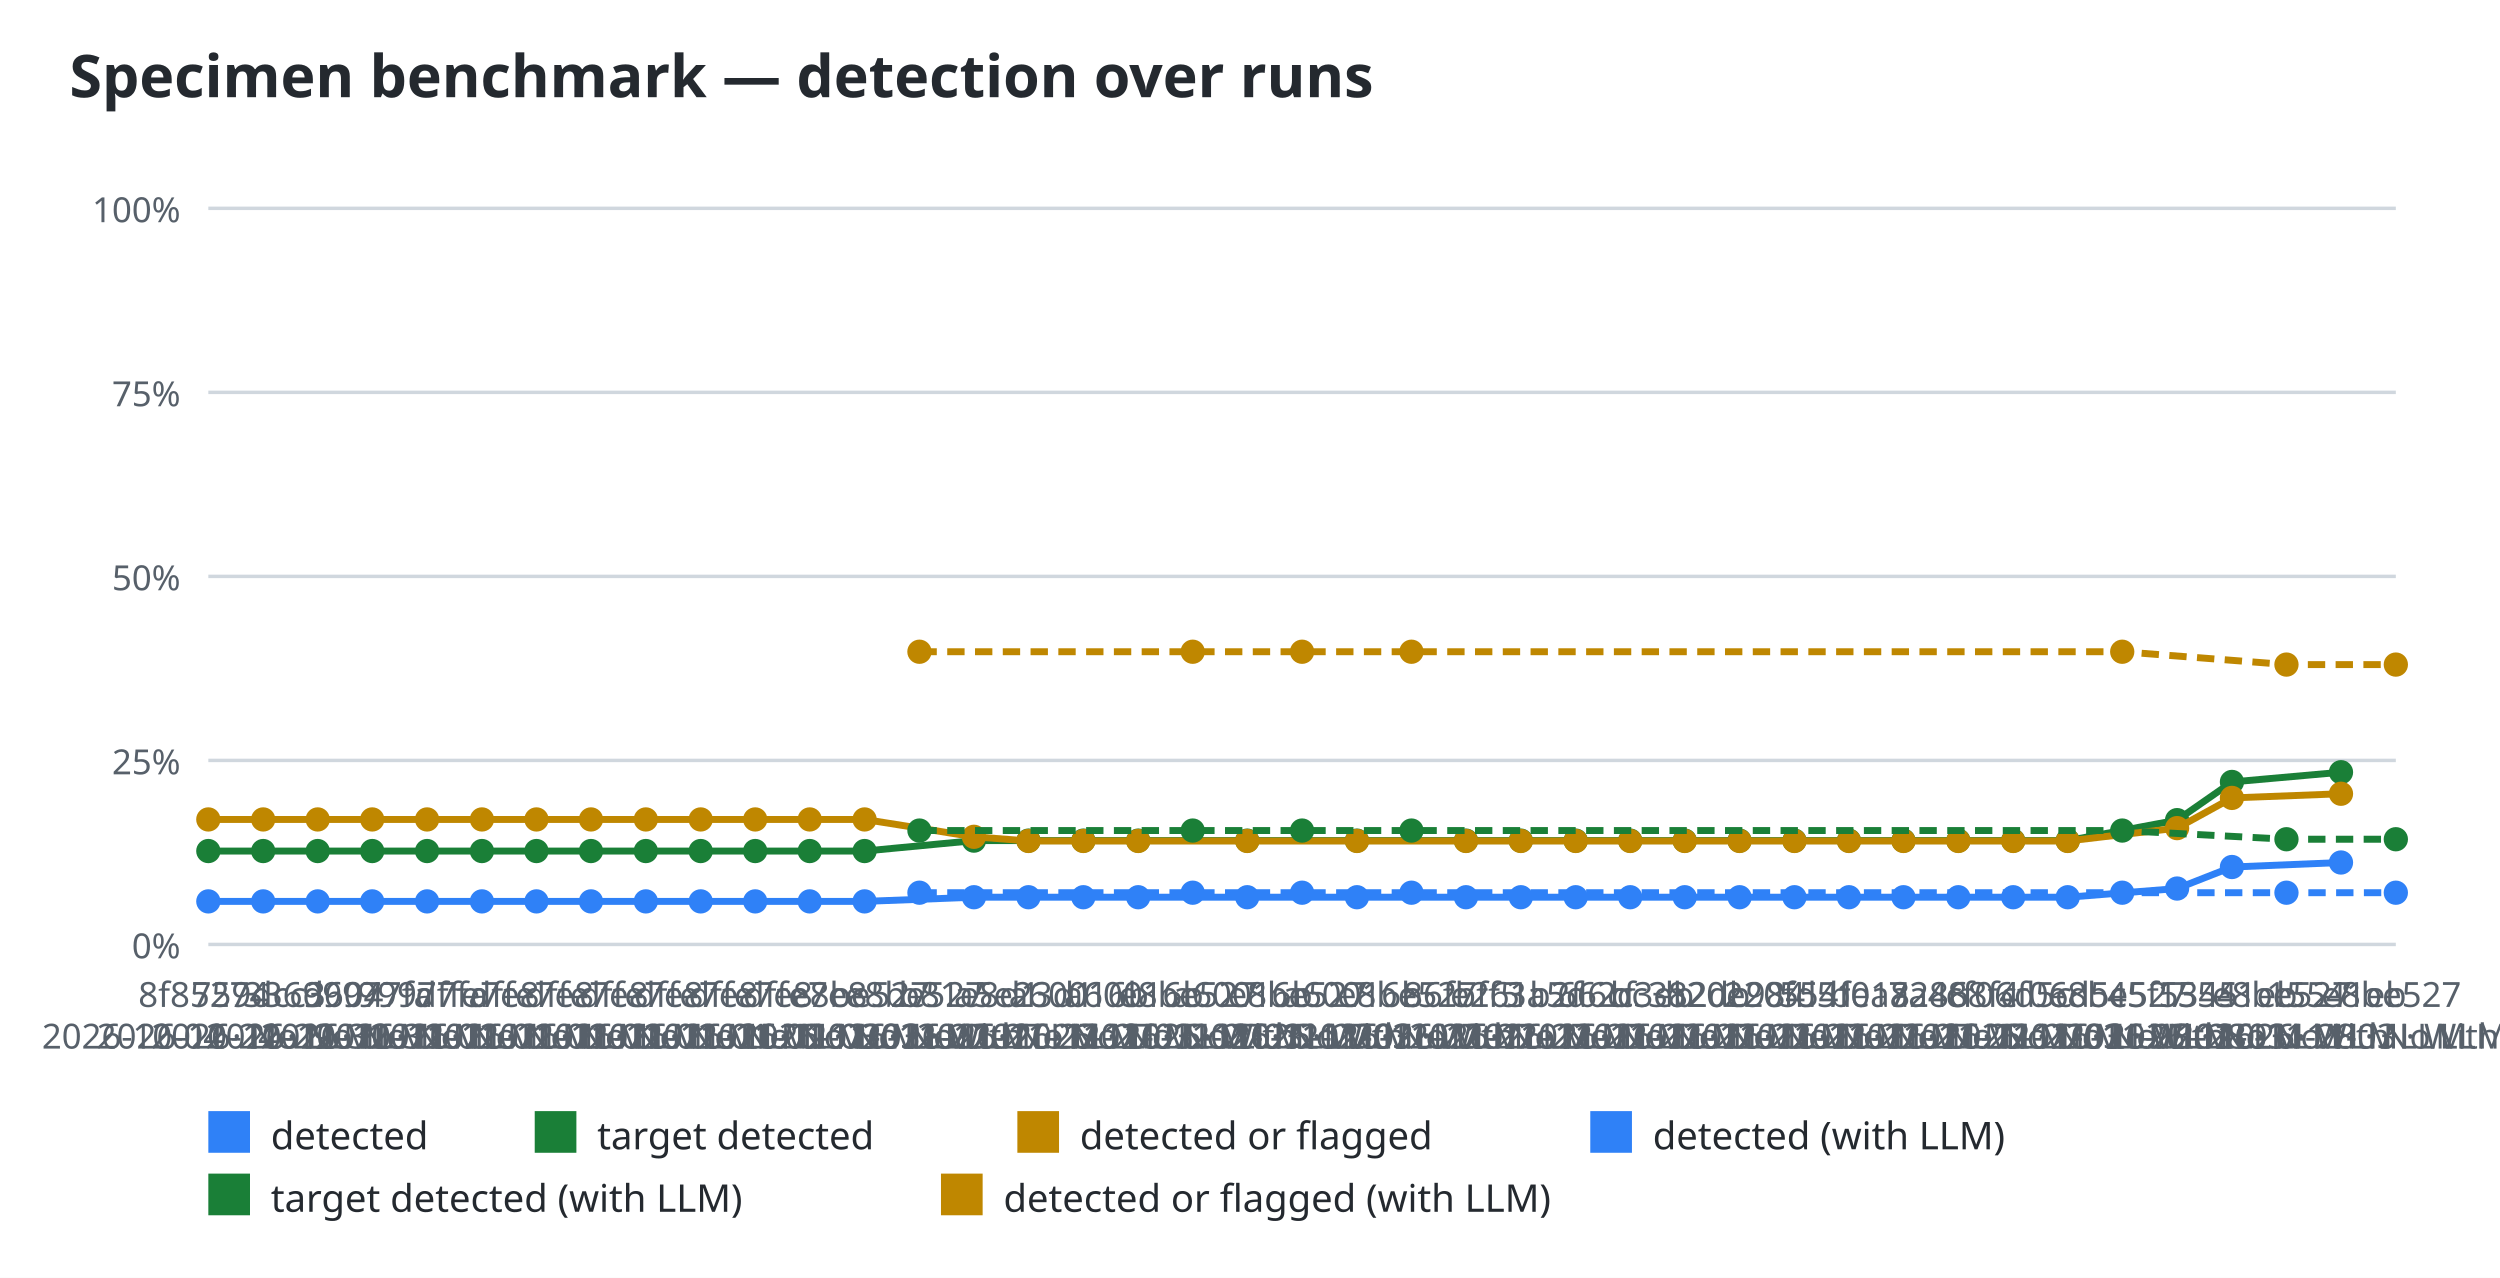
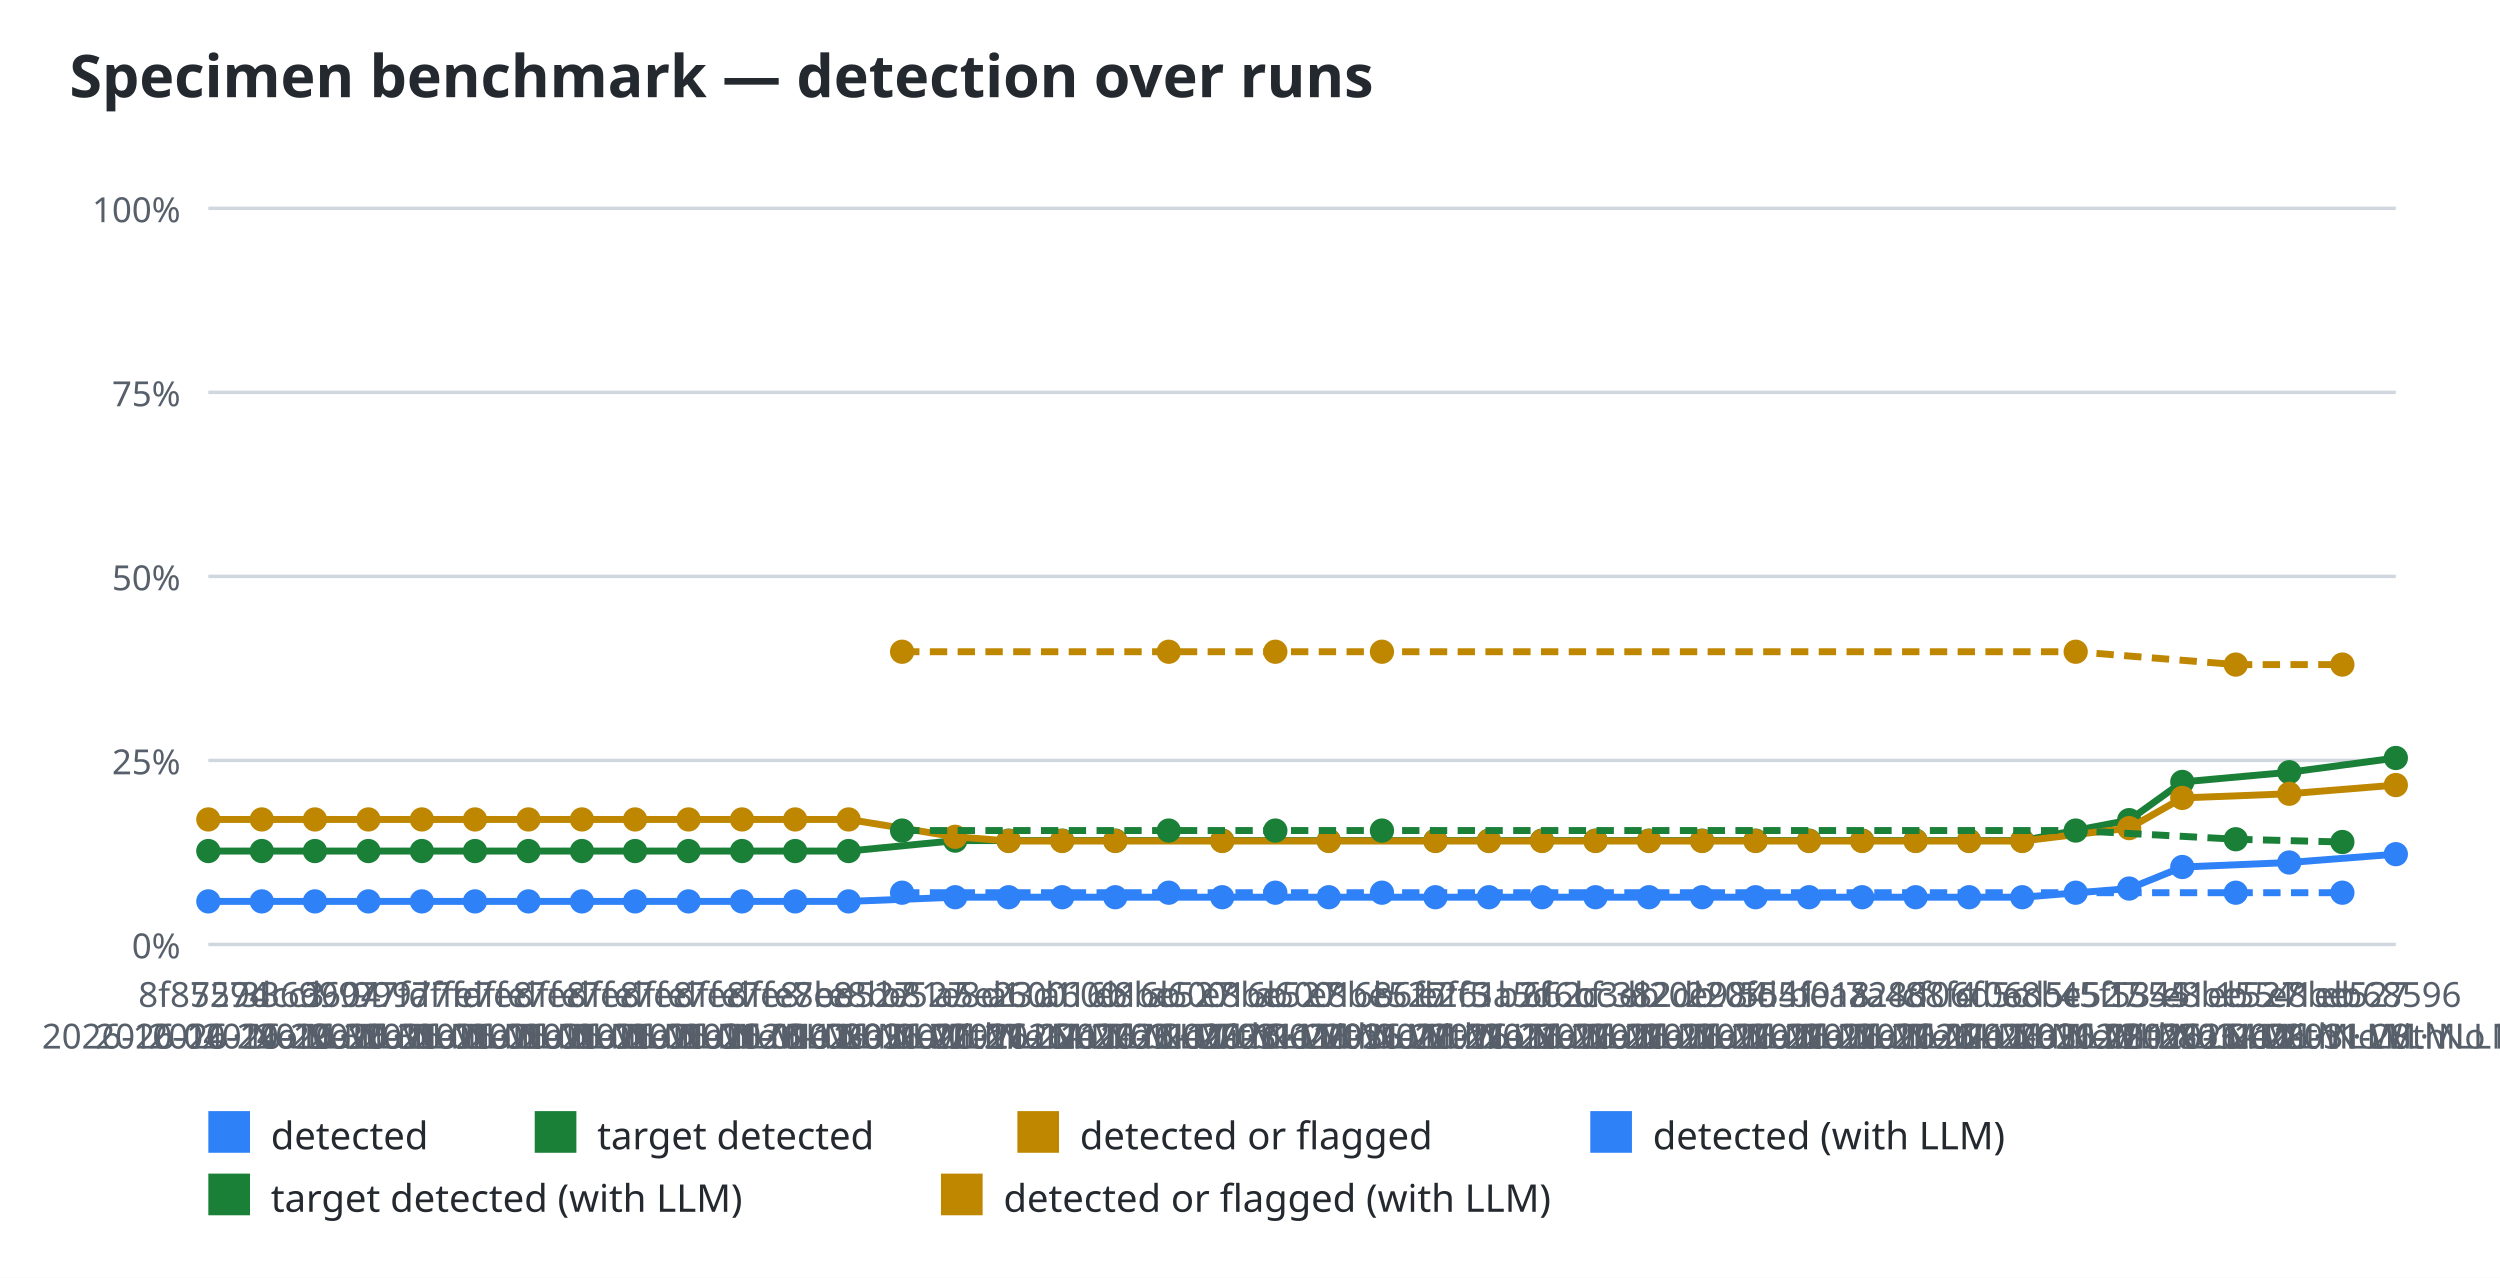
<svg xmlns="http://www.w3.org/2000/svg" viewBox="0 0 720 368" font-family="sans-serif">
  <rect width="720" height="368" fill="white" />
  <text x="20" y="28" font-size="17" font-weight="bold" fill="#24292f">Specimen benchmark — detection over runs</text>
  <line x1="60" y1="272.0" x2="690" y2="272.0" stroke="#d0d7de" stroke-width="1" />
  <text x="52" y="276.0" font-size="10" fill="#57606a" text-anchor="end">0%</text>
  <line x1="60" y1="219.0" x2="690" y2="219.0" stroke="#d0d7de" stroke-width="1" />
  <text x="52" y="223.0" font-size="10" fill="#57606a" text-anchor="end">25%</text>
  <line x1="60" y1="166.0" x2="690" y2="166.0" stroke="#d0d7de" stroke-width="1" />
  <text x="52" y="170.0" font-size="10" fill="#57606a" text-anchor="end">50%</text>
  <line x1="60" y1="113.0" x2="690" y2="113.0" stroke="#d0d7de" stroke-width="1" />
  <text x="52" y="117.0" font-size="10" fill="#57606a" text-anchor="end">75%</text>
  <line x1="60" y1="60.0" x2="690" y2="60.0" stroke="#d0d7de" stroke-width="1" />
  <text x="52" y="64.0" font-size="10" fill="#57606a" text-anchor="end">100%</text>
-   <polyline points="60.0,259.6 75.8,259.6 91.5,259.6 107.2,259.6 123.0,259.6 138.8,259.6 154.5,259.6 170.2,259.6 186.0,259.6 201.8,259.6 217.5,259.6 233.2,259.6 249.0,259.6 280.5,258.4 296.2,258.4 312.0,258.4 327.8,258.4 359.2,258.4 390.8,258.4 422.2,258.4 438.0,258.4 453.8,258.4 469.5,258.4 485.2,258.4 501.0,258.4 516.8,258.4 532.5,258.4 548.2,258.4 564.0,258.4 579.8,258.4 595.5,258.4 627.0,255.9 642.8,249.7 674.2,248.4" fill="none" stroke="#2f81f7" stroke-width="2" />
+   <polyline points="60.0,259.6 75.4,259.6 90.7,259.6 106.1,259.6 121.5,259.6 136.8,259.6 152.2,259.6 167.6,259.6 182.9,259.6 198.3,259.6 213.7,259.6 229.0,259.6 244.4,259.6 275.1,258.4 290.5,258.4 305.9,258.4 321.2,258.4 352.0,258.4 382.7,258.4 413.4,258.4 428.8,258.4 444.1,258.4 459.5,258.4 474.9,258.4 490.2,258.4 505.6,258.4 521.0,258.4 536.3,258.4 551.7,258.4 567.1,258.4 582.4,258.4 613.2,255.9 628.5,249.7 659.3,248.4 690.0,246.0" fill="none" stroke="#2f81f7" stroke-width="2" />
  <circle cx="60.0" cy="259.6" r="3.5" fill="#2f81f7" />
-   <circle cx="75.8" cy="259.6" r="3.5" fill="#2f81f7" />
-   <circle cx="91.5" cy="259.6" r="3.5" fill="#2f81f7" />
-   <circle cx="107.2" cy="259.6" r="3.5" fill="#2f81f7" />
-   <circle cx="123.0" cy="259.6" r="3.5" fill="#2f81f7" />
-   <circle cx="138.8" cy="259.6" r="3.5" fill="#2f81f7" />
-   <circle cx="154.5" cy="259.6" r="3.5" fill="#2f81f7" />
-   <circle cx="170.2" cy="259.6" r="3.5" fill="#2f81f7" />
-   <circle cx="186.0" cy="259.6" r="3.5" fill="#2f81f7" />
-   <circle cx="201.8" cy="259.6" r="3.5" fill="#2f81f7" />
-   <circle cx="217.5" cy="259.6" r="3.5" fill="#2f81f7" />
-   <circle cx="233.2" cy="259.6" r="3.5" fill="#2f81f7" />
-   <circle cx="249.0" cy="259.6" r="3.5" fill="#2f81f7" />
-   <circle cx="280.5" cy="258.4" r="3.5" fill="#2f81f7" />
-   <circle cx="296.2" cy="258.4" r="3.5" fill="#2f81f7" />
-   <circle cx="312.0" cy="258.4" r="3.5" fill="#2f81f7" />
-   <circle cx="327.8" cy="258.4" r="3.5" fill="#2f81f7" />
-   <circle cx="359.2" cy="258.4" r="3.5" fill="#2f81f7" />
-   <circle cx="390.8" cy="258.4" r="3.5" fill="#2f81f7" />
-   <circle cx="422.2" cy="258.4" r="3.5" fill="#2f81f7" />
-   <circle cx="438.0" cy="258.4" r="3.5" fill="#2f81f7" />
-   <circle cx="453.8" cy="258.4" r="3.5" fill="#2f81f7" />
-   <circle cx="469.5" cy="258.4" r="3.5" fill="#2f81f7" />
-   <circle cx="485.2" cy="258.4" r="3.5" fill="#2f81f7" />
-   <circle cx="501.0" cy="258.4" r="3.5" fill="#2f81f7" />
-   <circle cx="516.8" cy="258.4" r="3.5" fill="#2f81f7" />
-   <circle cx="532.5" cy="258.4" r="3.5" fill="#2f81f7" />
-   <circle cx="548.2" cy="258.4" r="3.5" fill="#2f81f7" />
-   <circle cx="564.0" cy="258.4" r="3.5" fill="#2f81f7" />
-   <circle cx="579.8" cy="258.4" r="3.5" fill="#2f81f7" />
-   <circle cx="595.5" cy="258.4" r="3.5" fill="#2f81f7" />
-   <circle cx="627.0" cy="255.9" r="3.5" fill="#2f81f7" />
-   <circle cx="642.8" cy="249.7" r="3.5" fill="#2f81f7" />
-   <circle cx="674.2" cy="248.4" r="3.5" fill="#2f81f7" />
-   <polyline points="60.0,245.1 75.8,245.1 91.5,245.1 107.2,245.1 123.0,245.1 138.8,245.1 154.5,245.1 170.2,245.1 186.0,245.1 201.8,245.1 217.5,245.1 233.2,245.1 249.0,245.1 280.5,242.1 296.2,242.1 312.0,242.1 327.8,242.1 359.2,242.1 390.8,242.1 422.2,242.1 438.0,242.1 453.8,242.1 469.5,242.1 485.2,242.1 501.0,242.1 516.8,242.1 532.5,242.1 548.2,242.1 564.0,242.1 579.8,242.1 595.5,242.1 627.0,236.2 642.8,225.2 674.2,222.4" fill="none" stroke="#1a7f37" stroke-width="2" />
+   <circle cx="75.4" cy="259.6" r="3.5" fill="#2f81f7" />
+   <circle cx="90.7" cy="259.6" r="3.5" fill="#2f81f7" />
+   <circle cx="106.1" cy="259.6" r="3.5" fill="#2f81f7" />
+   <circle cx="121.5" cy="259.6" r="3.5" fill="#2f81f7" />
+   <circle cx="136.8" cy="259.6" r="3.5" fill="#2f81f7" />
+   <circle cx="152.2" cy="259.6" r="3.5" fill="#2f81f7" />
+   <circle cx="167.6" cy="259.6" r="3.5" fill="#2f81f7" />
+   <circle cx="182.9" cy="259.6" r="3.5" fill="#2f81f7" />
+   <circle cx="198.3" cy="259.6" r="3.5" fill="#2f81f7" />
+   <circle cx="213.7" cy="259.6" r="3.5" fill="#2f81f7" />
+   <circle cx="229.0" cy="259.6" r="3.5" fill="#2f81f7" />
+   <circle cx="244.4" cy="259.6" r="3.5" fill="#2f81f7" />
+   <circle cx="275.1" cy="258.4" r="3.5" fill="#2f81f7" />
+   <circle cx="290.5" cy="258.4" r="3.5" fill="#2f81f7" />
+   <circle cx="305.9" cy="258.4" r="3.5" fill="#2f81f7" />
+   <circle cx="321.2" cy="258.4" r="3.5" fill="#2f81f7" />
+   <circle cx="352.0" cy="258.4" r="3.5" fill="#2f81f7" />
+   <circle cx="382.7" cy="258.4" r="3.5" fill="#2f81f7" />
+   <circle cx="413.4" cy="258.4" r="3.5" fill="#2f81f7" />
+   <circle cx="428.8" cy="258.4" r="3.5" fill="#2f81f7" />
+   <circle cx="444.1" cy="258.4" r="3.5" fill="#2f81f7" />
+   <circle cx="459.5" cy="258.4" r="3.5" fill="#2f81f7" />
+   <circle cx="474.9" cy="258.4" r="3.5" fill="#2f81f7" />
+   <circle cx="490.2" cy="258.4" r="3.5" fill="#2f81f7" />
+   <circle cx="505.6" cy="258.4" r="3.5" fill="#2f81f7" />
+   <circle cx="521.0" cy="258.4" r="3.5" fill="#2f81f7" />
+   <circle cx="536.3" cy="258.4" r="3.5" fill="#2f81f7" />
+   <circle cx="551.7" cy="258.4" r="3.5" fill="#2f81f7" />
+   <circle cx="567.1" cy="258.4" r="3.5" fill="#2f81f7" />
+   <circle cx="582.4" cy="258.4" r="3.5" fill="#2f81f7" />
+   <circle cx="613.2" cy="255.9" r="3.5" fill="#2f81f7" />
+   <circle cx="628.5" cy="249.7" r="3.5" fill="#2f81f7" />
+   <circle cx="659.3" cy="248.4" r="3.5" fill="#2f81f7" />
+   <circle cx="690.0" cy="246.0" r="3.5" fill="#2f81f7" />
+   <polyline points="60.0,245.1 75.4,245.1 90.7,245.1 106.1,245.1 121.5,245.1 136.8,245.1 152.2,245.1 167.6,245.1 182.9,245.1 198.3,245.1 213.7,245.1 229.0,245.1 244.4,245.1 275.1,242.1 290.5,242.1 305.9,242.1 321.2,242.1 352.0,242.1 382.7,242.1 413.4,242.1 428.8,242.1 444.1,242.1 459.5,242.1 474.9,242.1 490.2,242.1 505.6,242.1 521.0,242.1 536.3,242.1 551.7,242.1 567.1,242.1 582.4,242.1 613.2,236.2 628.5,225.2 659.3,222.4 690.0,218.3" fill="none" stroke="#1a7f37" stroke-width="2" />
  <circle cx="60.0" cy="245.1" r="3.5" fill="#1a7f37" />
-   <circle cx="75.8" cy="245.1" r="3.5" fill="#1a7f37" />
-   <circle cx="91.5" cy="245.1" r="3.5" fill="#1a7f37" />
-   <circle cx="107.2" cy="245.1" r="3.5" fill="#1a7f37" />
-   <circle cx="123.0" cy="245.1" r="3.5" fill="#1a7f37" />
-   <circle cx="138.8" cy="245.1" r="3.5" fill="#1a7f37" />
-   <circle cx="154.5" cy="245.1" r="3.5" fill="#1a7f37" />
-   <circle cx="170.2" cy="245.1" r="3.5" fill="#1a7f37" />
-   <circle cx="186.0" cy="245.1" r="3.5" fill="#1a7f37" />
-   <circle cx="201.8" cy="245.1" r="3.5" fill="#1a7f37" />
-   <circle cx="217.5" cy="245.1" r="3.5" fill="#1a7f37" />
-   <circle cx="233.2" cy="245.1" r="3.5" fill="#1a7f37" />
-   <circle cx="249.0" cy="245.1" r="3.5" fill="#1a7f37" />
-   <circle cx="280.5" cy="242.1" r="3.5" fill="#1a7f37" />
-   <circle cx="296.2" cy="242.1" r="3.5" fill="#1a7f37" />
-   <circle cx="312.0" cy="242.1" r="3.5" fill="#1a7f37" />
-   <circle cx="327.8" cy="242.1" r="3.5" fill="#1a7f37" />
-   <circle cx="359.2" cy="242.1" r="3.5" fill="#1a7f37" />
-   <circle cx="390.8" cy="242.1" r="3.5" fill="#1a7f37" />
-   <circle cx="422.2" cy="242.1" r="3.5" fill="#1a7f37" />
-   <circle cx="438.0" cy="242.1" r="3.5" fill="#1a7f37" />
-   <circle cx="453.8" cy="242.1" r="3.5" fill="#1a7f37" />
-   <circle cx="469.5" cy="242.1" r="3.5" fill="#1a7f37" />
-   <circle cx="485.2" cy="242.1" r="3.5" fill="#1a7f37" />
-   <circle cx="501.0" cy="242.1" r="3.5" fill="#1a7f37" />
-   <circle cx="516.8" cy="242.1" r="3.5" fill="#1a7f37" />
-   <circle cx="532.5" cy="242.1" r="3.5" fill="#1a7f37" />
-   <circle cx="548.2" cy="242.1" r="3.5" fill="#1a7f37" />
-   <circle cx="564.0" cy="242.1" r="3.5" fill="#1a7f37" />
-   <circle cx="579.8" cy="242.1" r="3.5" fill="#1a7f37" />
-   <circle cx="595.5" cy="242.1" r="3.5" fill="#1a7f37" />
-   <circle cx="627.0" cy="236.2" r="3.5" fill="#1a7f37" />
-   <circle cx="642.8" cy="225.2" r="3.5" fill="#1a7f37" />
-   <circle cx="674.2" cy="222.4" r="3.5" fill="#1a7f37" />
-   <polyline points="60.0,236.0 75.8,236.0 91.5,236.0 107.2,236.0 123.0,236.0 138.8,236.0 154.5,236.0 170.2,236.0 186.0,236.0 201.8,236.0 217.5,236.0 233.2,236.0 249.0,236.0 280.5,241.0 296.2,242.2 312.0,242.2 327.8,242.2 359.2,242.2 390.8,242.2 422.2,242.2 438.0,242.2 453.8,242.2 469.5,242.2 485.2,242.2 501.0,242.2 516.8,242.2 532.5,242.2 548.2,242.2 564.0,242.2 579.8,242.2 595.5,242.2 627.0,238.5 642.8,229.8 674.2,228.6" fill="none" stroke="#bf8700" stroke-width="2" />
+   <circle cx="75.4" cy="245.1" r="3.5" fill="#1a7f37" />
+   <circle cx="90.7" cy="245.1" r="3.5" fill="#1a7f37" />
+   <circle cx="106.1" cy="245.1" r="3.5" fill="#1a7f37" />
+   <circle cx="121.5" cy="245.1" r="3.5" fill="#1a7f37" />
+   <circle cx="136.8" cy="245.1" r="3.5" fill="#1a7f37" />
+   <circle cx="152.2" cy="245.1" r="3.5" fill="#1a7f37" />
+   <circle cx="167.6" cy="245.1" r="3.5" fill="#1a7f37" />
+   <circle cx="182.9" cy="245.1" r="3.5" fill="#1a7f37" />
+   <circle cx="198.3" cy="245.1" r="3.5" fill="#1a7f37" />
+   <circle cx="213.7" cy="245.1" r="3.5" fill="#1a7f37" />
+   <circle cx="229.0" cy="245.1" r="3.5" fill="#1a7f37" />
+   <circle cx="244.4" cy="245.1" r="3.5" fill="#1a7f37" />
+   <circle cx="275.1" cy="242.1" r="3.5" fill="#1a7f37" />
+   <circle cx="290.5" cy="242.1" r="3.5" fill="#1a7f37" />
+   <circle cx="305.9" cy="242.1" r="3.5" fill="#1a7f37" />
+   <circle cx="321.2" cy="242.1" r="3.5" fill="#1a7f37" />
+   <circle cx="352.0" cy="242.1" r="3.5" fill="#1a7f37" />
+   <circle cx="382.7" cy="242.1" r="3.5" fill="#1a7f37" />
+   <circle cx="413.4" cy="242.1" r="3.5" fill="#1a7f37" />
+   <circle cx="428.8" cy="242.1" r="3.5" fill="#1a7f37" />
+   <circle cx="444.1" cy="242.1" r="3.5" fill="#1a7f37" />
+   <circle cx="459.5" cy="242.1" r="3.5" fill="#1a7f37" />
+   <circle cx="474.9" cy="242.1" r="3.5" fill="#1a7f37" />
+   <circle cx="490.2" cy="242.1" r="3.5" fill="#1a7f37" />
+   <circle cx="505.6" cy="242.1" r="3.5" fill="#1a7f37" />
+   <circle cx="521.0" cy="242.1" r="3.5" fill="#1a7f37" />
+   <circle cx="536.3" cy="242.1" r="3.5" fill="#1a7f37" />
+   <circle cx="551.7" cy="242.1" r="3.5" fill="#1a7f37" />
+   <circle cx="567.1" cy="242.1" r="3.5" fill="#1a7f37" />
+   <circle cx="582.4" cy="242.1" r="3.5" fill="#1a7f37" />
+   <circle cx="613.2" cy="236.2" r="3.5" fill="#1a7f37" />
+   <circle cx="628.5" cy="225.2" r="3.5" fill="#1a7f37" />
+   <circle cx="659.3" cy="222.4" r="3.5" fill="#1a7f37" />
+   <circle cx="690.0" cy="218.3" r="3.5" fill="#1a7f37" />
+   <polyline points="60.0,236.0 75.4,236.0 90.7,236.0 106.1,236.0 121.5,236.0 136.8,236.0 152.2,236.0 167.6,236.0 182.9,236.0 198.3,236.0 213.7,236.0 229.0,236.0 244.4,236.0 275.1,241.0 290.5,242.2 305.9,242.2 321.2,242.2 352.0,242.2 382.7,242.2 413.4,242.2 428.8,242.2 444.1,242.2 459.5,242.2 474.9,242.2 490.2,242.2 505.6,242.2 521.0,242.2 536.3,242.2 551.7,242.2 567.1,242.2 582.4,242.2 613.2,238.5 628.5,229.8 659.3,228.6 690.0,226.1" fill="none" stroke="#bf8700" stroke-width="2" />
  <circle cx="60.0" cy="236.0" r="3.5" fill="#bf8700" />
-   <circle cx="75.8" cy="236.0" r="3.5" fill="#bf8700" />
-   <circle cx="91.5" cy="236.0" r="3.5" fill="#bf8700" />
-   <circle cx="107.2" cy="236.0" r="3.5" fill="#bf8700" />
-   <circle cx="123.0" cy="236.0" r="3.5" fill="#bf8700" />
-   <circle cx="138.8" cy="236.0" r="3.5" fill="#bf8700" />
-   <circle cx="154.5" cy="236.0" r="3.5" fill="#bf8700" />
-   <circle cx="170.2" cy="236.0" r="3.5" fill="#bf8700" />
-   <circle cx="186.0" cy="236.0" r="3.5" fill="#bf8700" />
-   <circle cx="201.8" cy="236.0" r="3.5" fill="#bf8700" />
-   <circle cx="217.5" cy="236.0" r="3.5" fill="#bf8700" />
-   <circle cx="233.2" cy="236.0" r="3.5" fill="#bf8700" />
-   <circle cx="249.0" cy="236.0" r="3.5" fill="#bf8700" />
-   <circle cx="280.5" cy="241.0" r="3.5" fill="#bf8700" />
-   <circle cx="296.2" cy="242.2" r="3.5" fill="#bf8700" />
-   <circle cx="312.0" cy="242.2" r="3.5" fill="#bf8700" />
-   <circle cx="327.8" cy="242.2" r="3.5" fill="#bf8700" />
-   <circle cx="359.2" cy="242.2" r="3.5" fill="#bf8700" />
-   <circle cx="390.8" cy="242.2" r="3.5" fill="#bf8700" />
-   <circle cx="422.2" cy="242.2" r="3.5" fill="#bf8700" />
-   <circle cx="438.0" cy="242.2" r="3.5" fill="#bf8700" />
-   <circle cx="453.8" cy="242.2" r="3.5" fill="#bf8700" />
-   <circle cx="469.5" cy="242.2" r="3.5" fill="#bf8700" />
-   <circle cx="485.2" cy="242.2" r="3.5" fill="#bf8700" />
-   <circle cx="501.0" cy="242.2" r="3.5" fill="#bf8700" />
-   <circle cx="516.8" cy="242.2" r="3.5" fill="#bf8700" />
-   <circle cx="532.5" cy="242.2" r="3.5" fill="#bf8700" />
-   <circle cx="548.2" cy="242.2" r="3.5" fill="#bf8700" />
-   <circle cx="564.0" cy="242.2" r="3.5" fill="#bf8700" />
-   <circle cx="579.8" cy="242.2" r="3.5" fill="#bf8700" />
-   <circle cx="595.5" cy="242.2" r="3.5" fill="#bf8700" />
-   <circle cx="627.0" cy="238.5" r="3.5" fill="#bf8700" />
-   <circle cx="642.8" cy="229.8" r="3.5" fill="#bf8700" />
-   <circle cx="674.2" cy="228.6" r="3.5" fill="#bf8700" />
-   <polyline points="264.8,257.1 343.5,257.1 375.0,257.1 406.5,257.1 611.2,257.1 658.5,257.1 690.0,257.1" fill="none" stroke="#2f81f7" stroke-width="2" stroke-dasharray="5 3" />
-   <circle cx="264.8" cy="257.1" r="3.5" fill="#2f81f7" />
-   <circle cx="343.5" cy="257.1" r="3.5" fill="#2f81f7" />
-   <circle cx="375.0" cy="257.1" r="3.5" fill="#2f81f7" />
-   <circle cx="406.5" cy="257.1" r="3.5" fill="#2f81f7" />
-   <circle cx="611.2" cy="257.1" r="3.5" fill="#2f81f7" />
-   <circle cx="658.5" cy="257.1" r="3.5" fill="#2f81f7" />
-   <circle cx="690.0" cy="257.1" r="3.5" fill="#2f81f7" />
-   <polyline points="264.8,239.2 343.5,239.2 375.0,239.2 406.5,239.2 611.2,239.2 658.5,241.7 690.0,241.7" fill="none" stroke="#1a7f37" stroke-width="2" stroke-dasharray="5 3" />
-   <circle cx="264.8" cy="239.2" r="3.5" fill="#1a7f37" />
-   <circle cx="343.5" cy="239.2" r="3.5" fill="#1a7f37" />
-   <circle cx="375.0" cy="239.2" r="3.5" fill="#1a7f37" />
-   <circle cx="406.5" cy="239.2" r="3.5" fill="#1a7f37" />
-   <circle cx="611.2" cy="239.2" r="3.5" fill="#1a7f37" />
-   <circle cx="658.5" cy="241.7" r="3.5" fill="#1a7f37" />
-   <circle cx="690.0" cy="241.7" r="3.5" fill="#1a7f37" />
-   <polyline points="264.8,187.7 343.5,187.7 375.0,187.7 406.5,187.7 611.2,187.7 658.5,191.4 690.0,191.4" fill="none" stroke="#bf8700" stroke-width="2" stroke-dasharray="5 3" />
-   <circle cx="264.8" cy="187.7" r="3.5" fill="#bf8700" />
-   <circle cx="343.5" cy="187.7" r="3.5" fill="#bf8700" />
-   <circle cx="375.0" cy="187.7" r="3.5" fill="#bf8700" />
-   <circle cx="406.5" cy="187.7" r="3.5" fill="#bf8700" />
-   <circle cx="611.2" cy="187.7" r="3.5" fill="#bf8700" />
-   <circle cx="658.5" cy="191.4" r="3.5" fill="#bf8700" />
-   <circle cx="690.0" cy="191.4" r="3.5" fill="#bf8700" />
+   <circle cx="75.4" cy="236.0" r="3.5" fill="#bf8700" />
+   <circle cx="90.7" cy="236.0" r="3.5" fill="#bf8700" />
+   <circle cx="106.1" cy="236.0" r="3.5" fill="#bf8700" />
+   <circle cx="121.5" cy="236.0" r="3.5" fill="#bf8700" />
+   <circle cx="136.8" cy="236.0" r="3.5" fill="#bf8700" />
+   <circle cx="152.2" cy="236.0" r="3.5" fill="#bf8700" />
+   <circle cx="167.6" cy="236.0" r="3.5" fill="#bf8700" />
+   <circle cx="182.9" cy="236.0" r="3.5" fill="#bf8700" />
+   <circle cx="198.3" cy="236.0" r="3.5" fill="#bf8700" />
+   <circle cx="213.7" cy="236.0" r="3.5" fill="#bf8700" />
+   <circle cx="229.0" cy="236.0" r="3.5" fill="#bf8700" />
+   <circle cx="244.4" cy="236.0" r="3.5" fill="#bf8700" />
+   <circle cx="275.1" cy="241.0" r="3.5" fill="#bf8700" />
+   <circle cx="290.5" cy="242.2" r="3.5" fill="#bf8700" />
+   <circle cx="305.9" cy="242.2" r="3.5" fill="#bf8700" />
+   <circle cx="321.2" cy="242.2" r="3.5" fill="#bf8700" />
+   <circle cx="352.0" cy="242.2" r="3.5" fill="#bf8700" />
+   <circle cx="382.7" cy="242.2" r="3.5" fill="#bf8700" />
+   <circle cx="413.4" cy="242.2" r="3.5" fill="#bf8700" />
+   <circle cx="428.8" cy="242.2" r="3.5" fill="#bf8700" />
+   <circle cx="444.1" cy="242.2" r="3.5" fill="#bf8700" />
+   <circle cx="459.5" cy="242.2" r="3.5" fill="#bf8700" />
+   <circle cx="474.9" cy="242.2" r="3.5" fill="#bf8700" />
+   <circle cx="490.2" cy="242.2" r="3.5" fill="#bf8700" />
+   <circle cx="505.6" cy="242.2" r="3.5" fill="#bf8700" />
+   <circle cx="521.0" cy="242.2" r="3.5" fill="#bf8700" />
+   <circle cx="536.3" cy="242.2" r="3.5" fill="#bf8700" />
+   <circle cx="551.7" cy="242.2" r="3.5" fill="#bf8700" />
+   <circle cx="567.1" cy="242.2" r="3.5" fill="#bf8700" />
+   <circle cx="582.4" cy="242.2" r="3.5" fill="#bf8700" />
+   <circle cx="613.2" cy="238.5" r="3.5" fill="#bf8700" />
+   <circle cx="628.5" cy="229.8" r="3.5" fill="#bf8700" />
+   <circle cx="659.3" cy="228.6" r="3.5" fill="#bf8700" />
+   <circle cx="690.0" cy="226.1" r="3.5" fill="#bf8700" />
+   <polyline points="259.8,257.1 336.6,257.1 367.3,257.1 398.0,257.1 597.8,257.1 643.9,257.1 674.6,257.1" fill="none" stroke="#2f81f7" stroke-width="2" stroke-dasharray="5 3" />
+   <circle cx="259.8" cy="257.1" r="3.5" fill="#2f81f7" />
+   <circle cx="336.6" cy="257.1" r="3.5" fill="#2f81f7" />
+   <circle cx="367.3" cy="257.1" r="3.5" fill="#2f81f7" />
+   <circle cx="398.0" cy="257.1" r="3.5" fill="#2f81f7" />
+   <circle cx="597.8" cy="257.1" r="3.5" fill="#2f81f7" />
+   <circle cx="643.9" cy="257.1" r="3.5" fill="#2f81f7" />
+   <circle cx="674.6" cy="257.1" r="3.5" fill="#2f81f7" />
+   <polyline points="259.8,239.2 336.6,239.2 367.3,239.2 398.0,239.2 597.8,239.2 643.9,241.7 674.6,242.5" fill="none" stroke="#1a7f37" stroke-width="2" stroke-dasharray="5 3" />
+   <circle cx="259.8" cy="239.2" r="3.5" fill="#1a7f37" />
+   <circle cx="336.6" cy="239.2" r="3.5" fill="#1a7f37" />
+   <circle cx="367.3" cy="239.2" r="3.5" fill="#1a7f37" />
+   <circle cx="398.0" cy="239.2" r="3.5" fill="#1a7f37" />
+   <circle cx="597.8" cy="239.2" r="3.5" fill="#1a7f37" />
+   <circle cx="643.9" cy="241.7" r="3.5" fill="#1a7f37" />
+   <circle cx="674.6" cy="242.5" r="3.5" fill="#1a7f37" />
+   <polyline points="259.8,187.7 336.6,187.7 367.3,187.7 398.0,187.7 597.8,187.7 643.9,191.4 674.6,191.4" fill="none" stroke="#bf8700" stroke-width="2" stroke-dasharray="5 3" />
+   <circle cx="259.8" cy="187.7" r="3.5" fill="#bf8700" />
+   <circle cx="336.6" cy="187.7" r="3.5" fill="#bf8700" />
+   <circle cx="367.3" cy="187.7" r="3.5" fill="#bf8700" />
+   <circle cx="398.0" cy="187.7" r="3.5" fill="#bf8700" />
+   <circle cx="597.8" cy="187.7" r="3.5" fill="#bf8700" />
+   <circle cx="643.9" cy="191.4" r="3.5" fill="#bf8700" />
+   <circle cx="674.6" cy="191.4" r="3.5" fill="#bf8700" />
  <text x="60.0" y="290" font-size="10" fill="#57606a" text-anchor="middle">
    <tspan x="60.0" dy="0">8f85274</tspan>
    <tspan x="60.0" dy="12">2026-10-04 · No LLM</tspan>
  </text>
-   <text x="75.8" y="290" font-size="10" fill="#57606a" text-anchor="middle">
-     <tspan x="75.8" dy="0">759dcc3</tspan>
-     <tspan x="75.8" dy="12">2026-10-24 · No LLM</tspan>
-   </text>
-   <text x="91.5" y="290" font-size="10" fill="#57606a" text-anchor="middle">
-     <tspan x="91.5" dy="0">336d604</tspan>
-     <tspan x="91.5" dy="12">2026-10-29 · No LLM</tspan>
-   </text>
-   <text x="107.2" y="290" font-size="10" fill="#57606a" text-anchor="middle">
-     <tspan x="107.2" dy="0">99977fa</tspan>
-     <tspan x="107.2" dy="12">2026-10-31 · No LLM</tspan>
-   </text>
-   <text x="123.0" y="290" font-size="10" fill="#57606a" text-anchor="middle">
-     <tspan x="123.0" dy="0">99977fa</tspan>
-     <tspan x="123.0" dy="12">2026-10-31 · No LLM</tspan>
-   </text>
-   <text x="138.8" y="290" font-size="10" fill="#57606a" text-anchor="middle">
-     <tspan x="138.8" dy="0">dffe7e8</tspan>
-     <tspan x="138.8" dy="12">2026-11-01 · No LLM</tspan>
-   </text>
-   <text x="154.5" y="290" font-size="10" fill="#57606a" text-anchor="middle">
-     <tspan x="154.5" dy="0">dffe7e8</tspan>
-     <tspan x="154.5" dy="12">2026-11-01 · No LLM</tspan>
-   </text>
-   <text x="170.2" y="290" font-size="10" fill="#57606a" text-anchor="middle">
-     <tspan x="170.2" dy="0">dffe7e8</tspan>
-     <tspan x="170.2" dy="12">2026-11-01 · No LLM</tspan>
-   </text>
-   <text x="186.0" y="290" font-size="10" fill="#57606a" text-anchor="middle">
-     <tspan x="186.0" dy="0">dffe7e8</tspan>
-     <tspan x="186.0" dy="12">2026-11-01 · No LLM</tspan>
-   </text>
-   <text x="201.8" y="290" font-size="10" fill="#57606a" text-anchor="middle">
-     <tspan x="201.8" dy="0">dffe7e8</tspan>
-     <tspan x="201.8" dy="12">2026-11-01 · No LLM</tspan>
-   </text>
-   <text x="217.5" y="290" font-size="10" fill="#57606a" text-anchor="middle">
-     <tspan x="217.5" dy="0">dffe7e8</tspan>
-     <tspan x="217.5" dy="12">2026-11-01 · No LLM</tspan>
-   </text>
-   <text x="233.2" y="290" font-size="10" fill="#57606a" text-anchor="middle">
-     <tspan x="233.2" dy="0">dffe7e8</tspan>
-     <tspan x="233.2" dy="12">2026-11-01 · No LLM</tspan>
-   </text>
-   <text x="249.0" y="290" font-size="10" fill="#57606a" text-anchor="middle">
-     <tspan x="249.0" dy="0">e8be527</tspan>
-     <tspan x="249.0" dy="12">2026-11-03 · No LLM</tspan>
-   </text>
-   <text x="264.8" y="290" font-size="10" fill="#57606a" text-anchor="middle">
-     <tspan x="264.8" dy="0">e8be527</tspan>
-     <tspan x="264.8" dy="12">2026-11-03 · With LLM</tspan>
-   </text>
-   <text x="280.5" y="290" font-size="10" fill="#57606a" text-anchor="middle">
-     <tspan x="280.5" dy="0">b81e8d1</tspan>
-     <tspan x="280.5" dy="12">2026-11-27 · No LLM</tspan>
-   </text>
-   <text x="296.2" y="290" font-size="10" fill="#57606a" text-anchor="middle">
-     <tspan x="296.2" dy="0">a5e23d1</tspan>
-     <tspan x="296.2" dy="12">2026-11-27 · No LLM</tspan>
-   </text>
-   <text x="312.0" y="290" font-size="10" fill="#57606a" text-anchor="middle">
-     <tspan x="312.0" dy="0">a60016b</tspan>
-     <tspan x="312.0" dy="12">2026-11-27 · No LLM</tspan>
-   </text>
-   <text x="327.8" y="290" font-size="10" fill="#57606a" text-anchor="middle">
-     <tspan x="327.8" dy="0">a60016b</tspan>
-     <tspan x="327.8" dy="12">2026-11-27 · No LLM</tspan>
-   </text>
-   <text x="343.5" y="290" font-size="10" fill="#57606a" text-anchor="middle">
-     <tspan x="343.5" dy="0">e8be527</tspan>
-     <tspan x="343.5" dy="12">2026-11-03 · With LLM</tspan>
-   </text>
-   <text x="359.2" y="290" font-size="10" fill="#57606a" text-anchor="middle">
-     <tspan x="359.2" dy="0">a60016b</tspan>
-     <tspan x="359.2" dy="12">2026-11-27 · No LLM</tspan>
-   </text>
-   <text x="375.0" y="290" font-size="10" fill="#57606a" text-anchor="middle">
-     <tspan x="375.0" dy="0">e8be527</tspan>
-     <tspan x="375.0" dy="12">2026-11-03 · With LLM</tspan>
-   </text>
-   <text x="390.8" y="290" font-size="10" fill="#57606a" text-anchor="middle">
-     <tspan x="390.8" dy="0">a60016b</tspan>
-     <tspan x="390.8" dy="12">2026-11-27 · No LLM</tspan>
-   </text>
-   <text x="406.5" y="290" font-size="10" fill="#57606a" text-anchor="middle">
-     <tspan x="406.5" dy="0">e8be527</tspan>
-     <tspan x="406.5" dy="12">2026-11-03 · With LLM</tspan>
-   </text>
-   <text x="422.2" y="290" font-size="10" fill="#57606a" text-anchor="middle">
-     <tspan x="422.2" dy="0">86fbff5</tspan>
-     <tspan x="422.2" dy="12">2026-11-27 · No LLM</tspan>
-   </text>
-   <text x="438.0" y="290" font-size="10" fill="#57606a" text-anchor="middle">
-     <tspan x="438.0" dy="0">e261b2f</tspan>
-     <tspan x="438.0" dy="12">2026-11-27 · No LLM</tspan>
-   </text>
-   <text x="453.8" y="290" font-size="10" fill="#57606a" text-anchor="middle">
-     <tspan x="453.8" dy="0">3a5d6cf</tspan>
-     <tspan x="453.8" dy="12">2026-11-27 · No LLM</tspan>
-   </text>
-   <text x="469.5" y="290" font-size="10" fill="#57606a" text-anchor="middle">
-     <tspan x="469.5" dy="0">662c3eb</tspan>
-     <tspan x="469.5" dy="12">2026-11-27 · No LLM</tspan>
-   </text>
-   <text x="485.2" y="290" font-size="10" fill="#57606a" text-anchor="middle">
-     <tspan x="485.2" dy="0">bc382db</tspan>
-     <tspan x="485.2" dy="12">2026-11-27 · No LLM</tspan>
-   </text>
-   <text x="501.0" y="290" font-size="10" fill="#57606a" text-anchor="middle">
-     <tspan x="501.0" dy="0">b20e984</tspan>
-     <tspan x="501.0" dy="12">2026-11-27 · No LLM</tspan>
-   </text>
-   <text x="516.8" y="290" font-size="10" fill="#57606a" text-anchor="middle">
-     <tspan x="516.8" dy="0">220fd51</tspan>
-     <tspan x="516.8" dy="12">2026-11-27 · No LLM</tspan>
-   </text>
-   <text x="532.5" y="290" font-size="10" fill="#57606a" text-anchor="middle">
-     <tspan x="532.5" dy="0">554f018</tspan>
-     <tspan x="532.5" dy="12">2026-11-27 · No LLM</tspan>
-   </text>
-   <text x="548.2" y="290" font-size="10" fill="#57606a" text-anchor="middle">
-     <tspan x="548.2" dy="0">beaa286</tspan>
-     <tspan x="548.2" dy="12">2026-11-27 · No LLM</tspan>
-   </text>
-   <text x="564.0" y="290" font-size="10" fill="#57606a" text-anchor="middle">
-     <tspan x="564.0" dy="0">7a488f4</tspan>
-     <tspan x="564.0" dy="12">2026-11-27 · No LLM</tspan>
-   </text>
-   <text x="579.8" y="290" font-size="10" fill="#57606a" text-anchor="middle">
-     <tspan x="579.8" dy="0">cf06d5c</tspan>
-     <tspan x="579.8" dy="12">2026-11-27 · No LLM</tspan>
-   </text>
-   <text x="595.5" y="290" font-size="10" fill="#57606a" text-anchor="middle">
-     <tspan x="595.5" dy="0">cf06d5c</tspan>
-     <tspan x="595.5" dy="12">2026-11-27 · No LLM</tspan>
-   </text>
-   <text x="611.2" y="290" font-size="10" fill="#57606a" text-anchor="middle">
-     <tspan x="611.2" dy="0">e8be527</tspan>
-     <tspan x="611.2" dy="12">2026-11-03 · With LLM</tspan>
-   </text>
-   <text x="627.0" y="290" font-size="10" fill="#57606a" text-anchor="middle">
-     <tspan x="627.0" dy="0">45f5345</tspan>
-     <tspan x="627.0" dy="12">2026-11-28 · No LLM</tspan>
-   </text>
-   <text x="642.8" y="290" font-size="10" fill="#57606a" text-anchor="middle">
-     <tspan x="642.8" dy="0">15541eb</tspan>
-     <tspan x="642.8" dy="12">2026-11-28 · No LLM</tspan>
-   </text>
-   <text x="658.5" y="290" font-size="10" fill="#57606a" text-anchor="middle">
-     <tspan x="658.5" dy="0">e8be527</tspan>
-     <tspan x="658.5" dy="12">2026-11-03 · With LLM</tspan>
-   </text>
-   <text x="674.2" y="290" font-size="10" fill="#57606a" text-anchor="middle">
-     <tspan x="674.2" dy="0">15541eb</tspan>
-     <tspan x="674.2" dy="12">2026-11-28 · No LLM</tspan>
+   <text x="75.4" y="290" font-size="10" fill="#57606a" text-anchor="middle">
+     <tspan x="75.4" dy="0">759dcc3</tspan>
+     <tspan x="75.4" dy="12">2026-10-24 · No LLM</tspan>
+   </text>
+   <text x="90.7" y="290" font-size="10" fill="#57606a" text-anchor="middle">
+     <tspan x="90.7" dy="0">336d604</tspan>
+     <tspan x="90.7" dy="12">2026-10-29 · No LLM</tspan>
+   </text>
+   <text x="106.1" y="290" font-size="10" fill="#57606a" text-anchor="middle">
+     <tspan x="106.1" dy="0">99977fa</tspan>
+     <tspan x="106.1" dy="12">2026-10-31 · No LLM</tspan>
+   </text>
+   <text x="121.5" y="290" font-size="10" fill="#57606a" text-anchor="middle">
+     <tspan x="121.5" dy="0">99977fa</tspan>
+     <tspan x="121.5" dy="12">2026-10-31 · No LLM</tspan>
+   </text>
+   <text x="136.8" y="290" font-size="10" fill="#57606a" text-anchor="middle">
+     <tspan x="136.8" dy="0">dffe7e8</tspan>
+     <tspan x="136.8" dy="12">2026-11-01 · No LLM</tspan>
+   </text>
+   <text x="152.2" y="290" font-size="10" fill="#57606a" text-anchor="middle">
+     <tspan x="152.2" dy="0">dffe7e8</tspan>
+     <tspan x="152.2" dy="12">2026-11-01 · No LLM</tspan>
+   </text>
+   <text x="167.6" y="290" font-size="10" fill="#57606a" text-anchor="middle">
+     <tspan x="167.6" dy="0">dffe7e8</tspan>
+     <tspan x="167.6" dy="12">2026-11-01 · No LLM</tspan>
+   </text>
+   <text x="182.9" y="290" font-size="10" fill="#57606a" text-anchor="middle">
+     <tspan x="182.9" dy="0">dffe7e8</tspan>
+     <tspan x="182.9" dy="12">2026-11-01 · No LLM</tspan>
+   </text>
+   <text x="198.3" y="290" font-size="10" fill="#57606a" text-anchor="middle">
+     <tspan x="198.3" dy="0">dffe7e8</tspan>
+     <tspan x="198.3" dy="12">2026-11-01 · No LLM</tspan>
+   </text>
+   <text x="213.7" y="290" font-size="10" fill="#57606a" text-anchor="middle">
+     <tspan x="213.7" dy="0">dffe7e8</tspan>
+     <tspan x="213.7" dy="12">2026-11-01 · No LLM</tspan>
+   </text>
+   <text x="229.0" y="290" font-size="10" fill="#57606a" text-anchor="middle">
+     <tspan x="229.0" dy="0">dffe7e8</tspan>
+     <tspan x="229.0" dy="12">2026-11-01 · No LLM</tspan>
+   </text>
+   <text x="244.4" y="290" font-size="10" fill="#57606a" text-anchor="middle">
+     <tspan x="244.4" dy="0">e8be527</tspan>
+     <tspan x="244.4" dy="12">2026-11-03 · No LLM</tspan>
+   </text>
+   <text x="259.8" y="290" font-size="10" fill="#57606a" text-anchor="middle">
+     <tspan x="259.8" dy="0">e8be527</tspan>
+     <tspan x="259.8" dy="12">2026-11-03 · With LLM</tspan>
+   </text>
+   <text x="275.1" y="290" font-size="10" fill="#57606a" text-anchor="middle">
+     <tspan x="275.1" dy="0">b81e8d1</tspan>
+     <tspan x="275.1" dy="12">2026-11-27 · No LLM</tspan>
+   </text>
+   <text x="290.5" y="290" font-size="10" fill="#57606a" text-anchor="middle">
+     <tspan x="290.5" dy="0">a5e23d1</tspan>
+     <tspan x="290.5" dy="12">2026-11-27 · No LLM</tspan>
+   </text>
+   <text x="305.9" y="290" font-size="10" fill="#57606a" text-anchor="middle">
+     <tspan x="305.9" dy="0">a60016b</tspan>
+     <tspan x="305.9" dy="12">2026-11-27 · No LLM</tspan>
+   </text>
+   <text x="321.2" y="290" font-size="10" fill="#57606a" text-anchor="middle">
+     <tspan x="321.2" dy="0">a60016b</tspan>
+     <tspan x="321.2" dy="12">2026-11-27 · No LLM</tspan>
+   </text>
+   <text x="336.6" y="290" font-size="10" fill="#57606a" text-anchor="middle">
+     <tspan x="336.6" dy="0">e8be527</tspan>
+     <tspan x="336.6" dy="12">2026-11-03 · With LLM</tspan>
+   </text>
+   <text x="352.0" y="290" font-size="10" fill="#57606a" text-anchor="middle">
+     <tspan x="352.0" dy="0">a60016b</tspan>
+     <tspan x="352.0" dy="12">2026-11-27 · No LLM</tspan>
+   </text>
+   <text x="367.3" y="290" font-size="10" fill="#57606a" text-anchor="middle">
+     <tspan x="367.3" dy="0">e8be527</tspan>
+     <tspan x="367.3" dy="12">2026-11-03 · With LLM</tspan>
+   </text>
+   <text x="382.7" y="290" font-size="10" fill="#57606a" text-anchor="middle">
+     <tspan x="382.7" dy="0">a60016b</tspan>
+     <tspan x="382.7" dy="12">2026-11-27 · No LLM</tspan>
+   </text>
+   <text x="398.0" y="290" font-size="10" fill="#57606a" text-anchor="middle">
+     <tspan x="398.0" dy="0">e8be527</tspan>
+     <tspan x="398.0" dy="12">2026-11-03 · With LLM</tspan>
+   </text>
+   <text x="413.4" y="290" font-size="10" fill="#57606a" text-anchor="middle">
+     <tspan x="413.4" dy="0">86fbff5</tspan>
+     <tspan x="413.4" dy="12">2026-11-27 · No LLM</tspan>
+   </text>
+   <text x="428.8" y="290" font-size="10" fill="#57606a" text-anchor="middle">
+     <tspan x="428.8" dy="0">e261b2f</tspan>
+     <tspan x="428.8" dy="12">2026-11-27 · No LLM</tspan>
+   </text>
+   <text x="444.1" y="290" font-size="10" fill="#57606a" text-anchor="middle">
+     <tspan x="444.1" dy="0">3a5d6cf</tspan>
+     <tspan x="444.1" dy="12">2026-11-27 · No LLM</tspan>
+   </text>
+   <text x="459.5" y="290" font-size="10" fill="#57606a" text-anchor="middle">
+     <tspan x="459.5" dy="0">662c3eb</tspan>
+     <tspan x="459.5" dy="12">2026-11-27 · No LLM</tspan>
+   </text>
+   <text x="474.9" y="290" font-size="10" fill="#57606a" text-anchor="middle">
+     <tspan x="474.9" dy="0">bc382db</tspan>
+     <tspan x="474.9" dy="12">2026-11-27 · No LLM</tspan>
+   </text>
+   <text x="490.2" y="290" font-size="10" fill="#57606a" text-anchor="middle">
+     <tspan x="490.2" dy="0">b20e984</tspan>
+     <tspan x="490.2" dy="12">2026-11-27 · No LLM</tspan>
+   </text>
+   <text x="505.6" y="290" font-size="10" fill="#57606a" text-anchor="middle">
+     <tspan x="505.6" dy="0">220fd51</tspan>
+     <tspan x="505.6" dy="12">2026-11-27 · No LLM</tspan>
+   </text>
+   <text x="521.0" y="290" font-size="10" fill="#57606a" text-anchor="middle">
+     <tspan x="521.0" dy="0">554f018</tspan>
+     <tspan x="521.0" dy="12">2026-11-27 · No LLM</tspan>
+   </text>
+   <text x="536.3" y="290" font-size="10" fill="#57606a" text-anchor="middle">
+     <tspan x="536.3" dy="0">beaa286</tspan>
+     <tspan x="536.3" dy="12">2026-11-27 · No LLM</tspan>
+   </text>
+   <text x="551.7" y="290" font-size="10" fill="#57606a" text-anchor="middle">
+     <tspan x="551.7" dy="0">7a488f4</tspan>
+     <tspan x="551.7" dy="12">2026-11-27 · No LLM</tspan>
+   </text>
+   <text x="567.1" y="290" font-size="10" fill="#57606a" text-anchor="middle">
+     <tspan x="567.1" dy="0">cf06d5c</tspan>
+     <tspan x="567.1" dy="12">2026-11-27 · No LLM</tspan>
+   </text>
+   <text x="582.4" y="290" font-size="10" fill="#57606a" text-anchor="middle">
+     <tspan x="582.4" dy="0">cf06d5c</tspan>
+     <tspan x="582.4" dy="12">2026-11-27 · No LLM</tspan>
+   </text>
+   <text x="597.8" y="290" font-size="10" fill="#57606a" text-anchor="middle">
+     <tspan x="597.8" dy="0">e8be527</tspan>
+     <tspan x="597.8" dy="12">2026-11-03 · With LLM</tspan>
+   </text>
+   <text x="613.2" y="290" font-size="10" fill="#57606a" text-anchor="middle">
+     <tspan x="613.2" dy="0">45f5345</tspan>
+     <tspan x="613.2" dy="12">2026-11-28 · No LLM</tspan>
+   </text>
+   <text x="628.5" y="290" font-size="10" fill="#57606a" text-anchor="middle">
+     <tspan x="628.5" dy="0">15541eb</tspan>
+     <tspan x="628.5" dy="12">2026-11-28 · No LLM</tspan>
+   </text>
+   <text x="643.9" y="290" font-size="10" fill="#57606a" text-anchor="middle">
+     <tspan x="643.9" dy="0">e8be527</tspan>
+     <tspan x="643.9" dy="12">2026-11-03 · With LLM</tspan>
+   </text>
+   <text x="659.3" y="290" font-size="10" fill="#57606a" text-anchor="middle">
+     <tspan x="659.3" dy="0">15541eb</tspan>
+     <tspan x="659.3" dy="12">2026-11-28 · No LLM</tspan>
+   </text>
+   <text x="674.6" y="290" font-size="10" fill="#57606a" text-anchor="middle">
+     <tspan x="674.6" dy="0">e8be527</tspan>
+     <tspan x="674.6" dy="12">2026-11-03 · With LLM</tspan>
  </text>
  <text x="690.0" y="290" font-size="10" fill="#57606a" text-anchor="middle">
-     <tspan x="690.0" dy="0">e8be527</tspan>
-     <tspan x="690.0" dy="12">2026-11-03 · With LLM</tspan>
+     <tspan x="690.0" dy="0">eb68596</tspan>
+     <tspan x="690.0" dy="12">2026-11-28 · No LLM</tspan>
  </text>
  <rect x="60" y="320" width="12" height="12" fill="#2f81f7" />
  <text x="78" y="331" font-size="11" fill="#24292f">detected</text>
  <rect x="154" y="320" width="12" height="12" fill="#1a7f37" />
  <text x="172" y="331" font-size="11" fill="#24292f">target detected</text>
  <rect x="293" y="320" width="12" height="12" fill="#bf8700" />
  <text x="311" y="331" font-size="11" fill="#24292f">detected or flagged</text>
  <rect x="458" y="320" width="12" height="12" fill="#2f81f7" />
  <text x="476" y="331" font-size="11" fill="#24292f">detected (with LLM)</text>
  <rect x="60" y="338" width="12" height="12" fill="#1a7f37" />
  <text x="78" y="349" font-size="11" fill="#24292f">target detected (with LLM)</text>
  <rect x="271" y="338" width="12" height="12" fill="#bf8700" />
  <text x="289" y="349" font-size="11" fill="#24292f">detected or flagged (with LLM)</text>
</svg>
